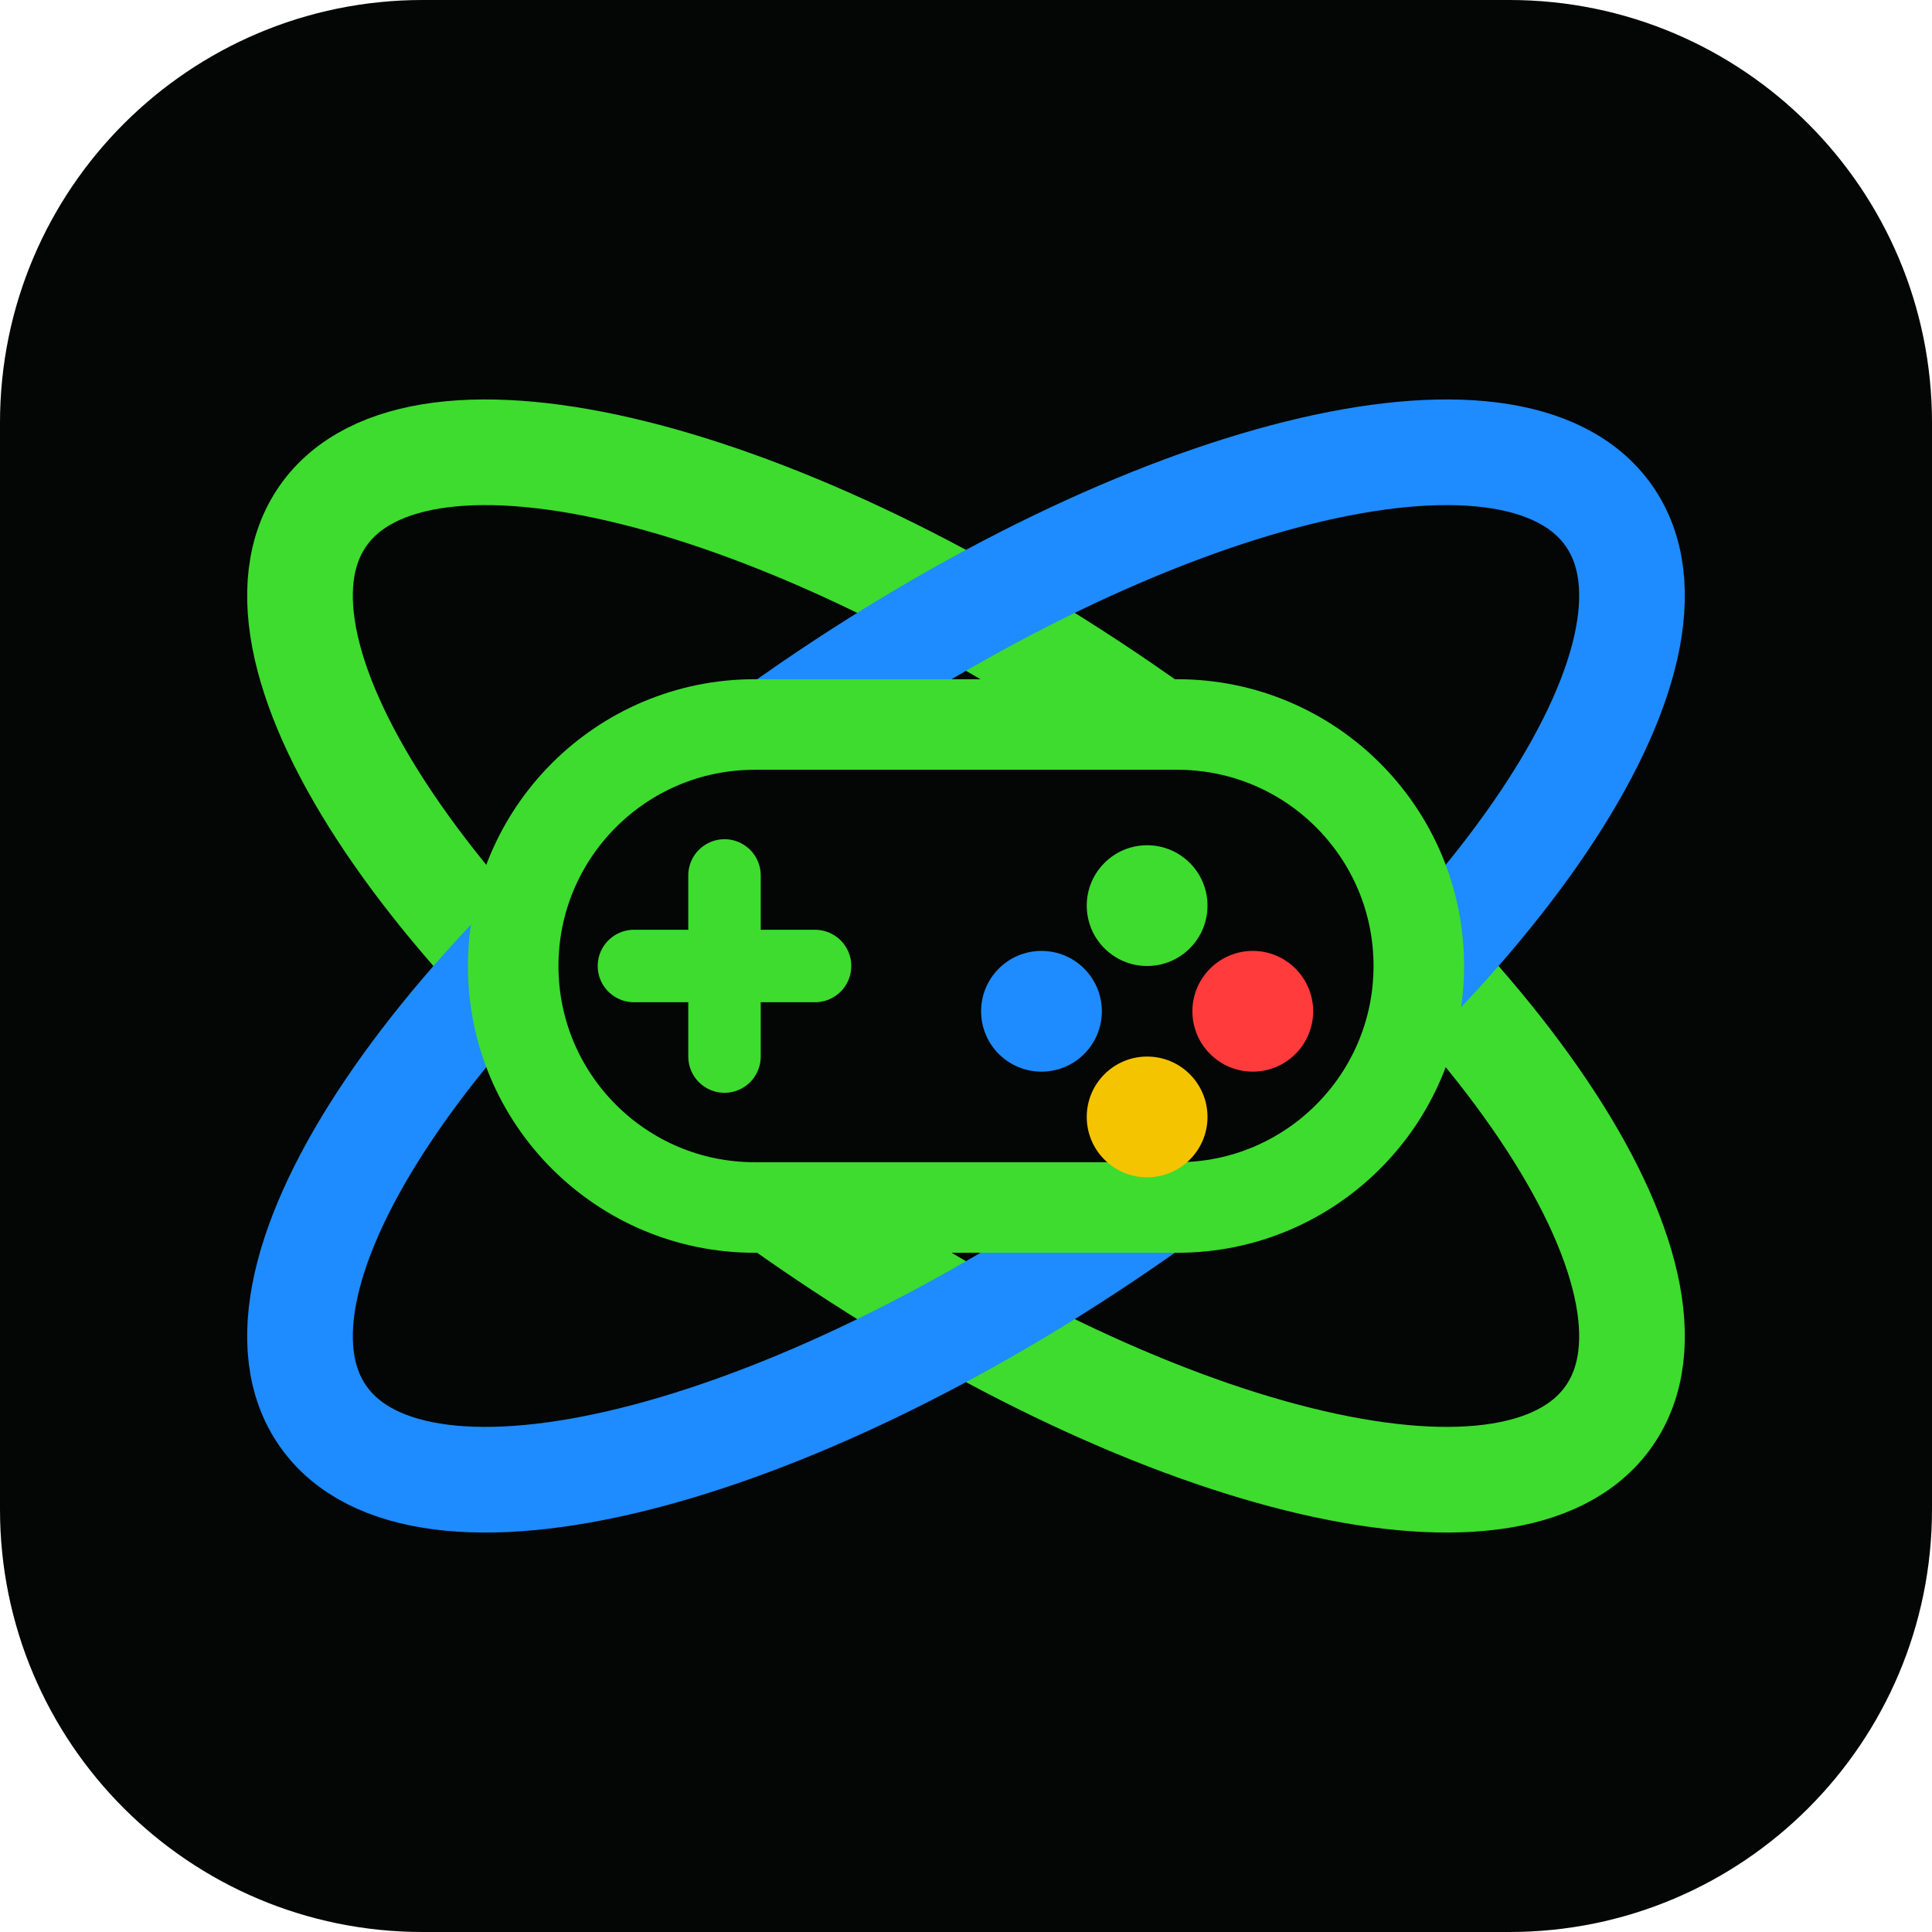
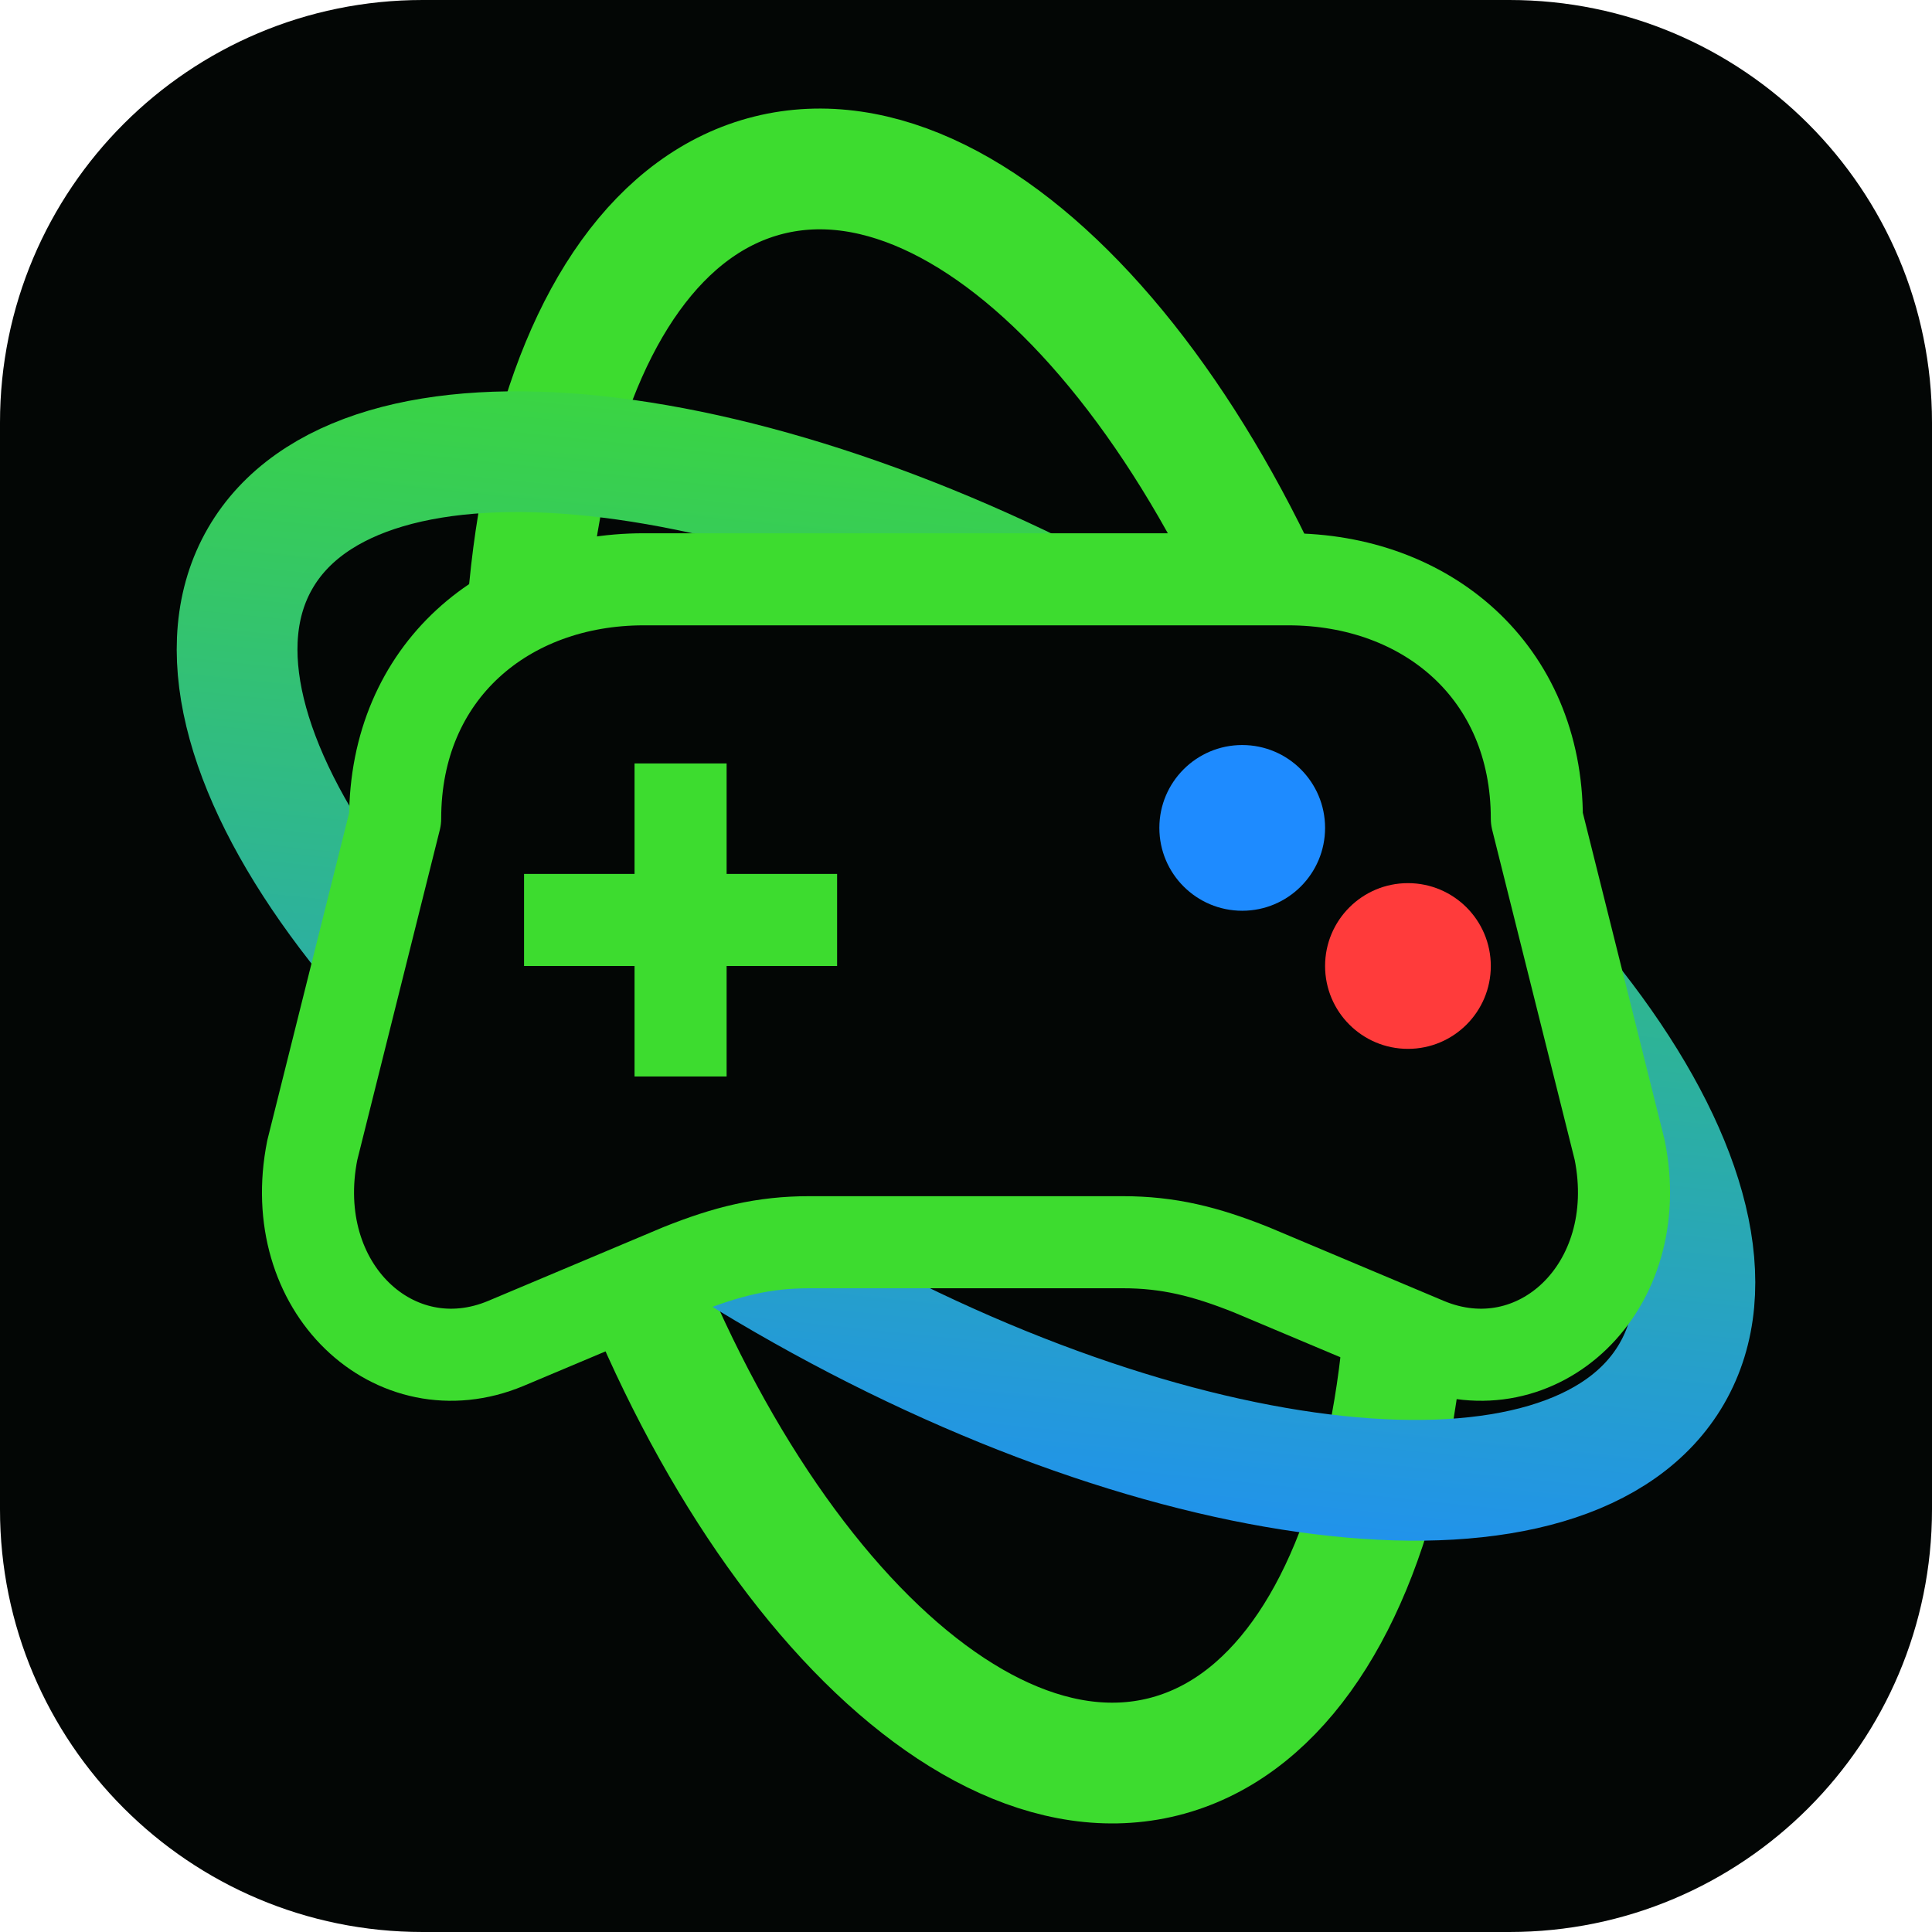
- <svg xmlns="http://www.w3.org/2000/svg" viewBox="0 0 64 64">
-   <rect width="64" height="64" rx="14" fill="#030605" />
-   <g fill="none" stroke-width="3.5">
-     <ellipse cx="32" cy="32" rx="26" ry="10" stroke="#3ddc2f" transform="rotate(35 32 32)" />
-     <ellipse cx="32" cy="32" rx="26" ry="10" stroke="#1e8bff" transform="rotate(-35 32 32)" />
+ <svg xmlns="http://www.w3.org/2000/svg" viewBox="0 0 256 256">
+   <defs>
+     <linearGradient id="gb" x1="0" y1="0" x2="1" y2="1">
+       <stop offset="0" stop-color="#3ddc2f" />
+       <stop offset="1" stop-color="#1e8bff" />
+     </linearGradient>
+   </defs>
+   <rect width="256" height="256" rx="56" fill="#030605" />
+   <g fill="none" stroke-width="16" stroke-linecap="round">
+     <ellipse cx="128" cy="128" rx="54" ry="108" stroke="#3ddc2f" transform="rotate(-14 128 128)" />
+     <ellipse cx="128" cy="128" rx="108" ry="48" stroke="url(#gb)" transform="rotate(30 128 128)" />
  </g>
-   <rect x="17" y="24" width="30" height="16" rx="8" fill="#030605" stroke="#3ddc2f" stroke-width="3" />
-   <path d="M24 29v6M21 32h6" stroke="#3ddc2f" stroke-width="2.4" stroke-linecap="round" />
-   <circle cx="38" cy="30" r="2" fill="#3ddc2f" />
-   <circle cx="41.5" cy="33.5" r="2" fill="#ff3b3b" />
-   <circle cx="34.5" cy="33.5" r="2" fill="#1e8bff" />
-   <circle cx="38" cy="37" r="2" fill="#f5c400" />
+   <g transform="translate(128 128) scale(1.22) translate(-128 -128)">
+     <path d="M66 112c0-16 12-26 27-26h70c15 0 27 10 27 26l9 36c3 15-9 26-21 21l-19-8c-5-2-9-3-14-3h-34c-5 0-9 1-14 3l-19 8c-12 5-24-6-21-21z" fill="#030605" stroke="#3ddc2f" stroke-width="10" stroke-linejoin="round" />
+     <path d="M92 106h10v12h12v10h-12v12H92v-12H80v-10h12z" fill="#3ddc2f" />
+     <circle cx="158" cy="113" r="9" fill="#1e8bff" />
+     <circle cx="176" cy="128" r="9" fill="#ff3b3b" />
+   </g>
</svg>
